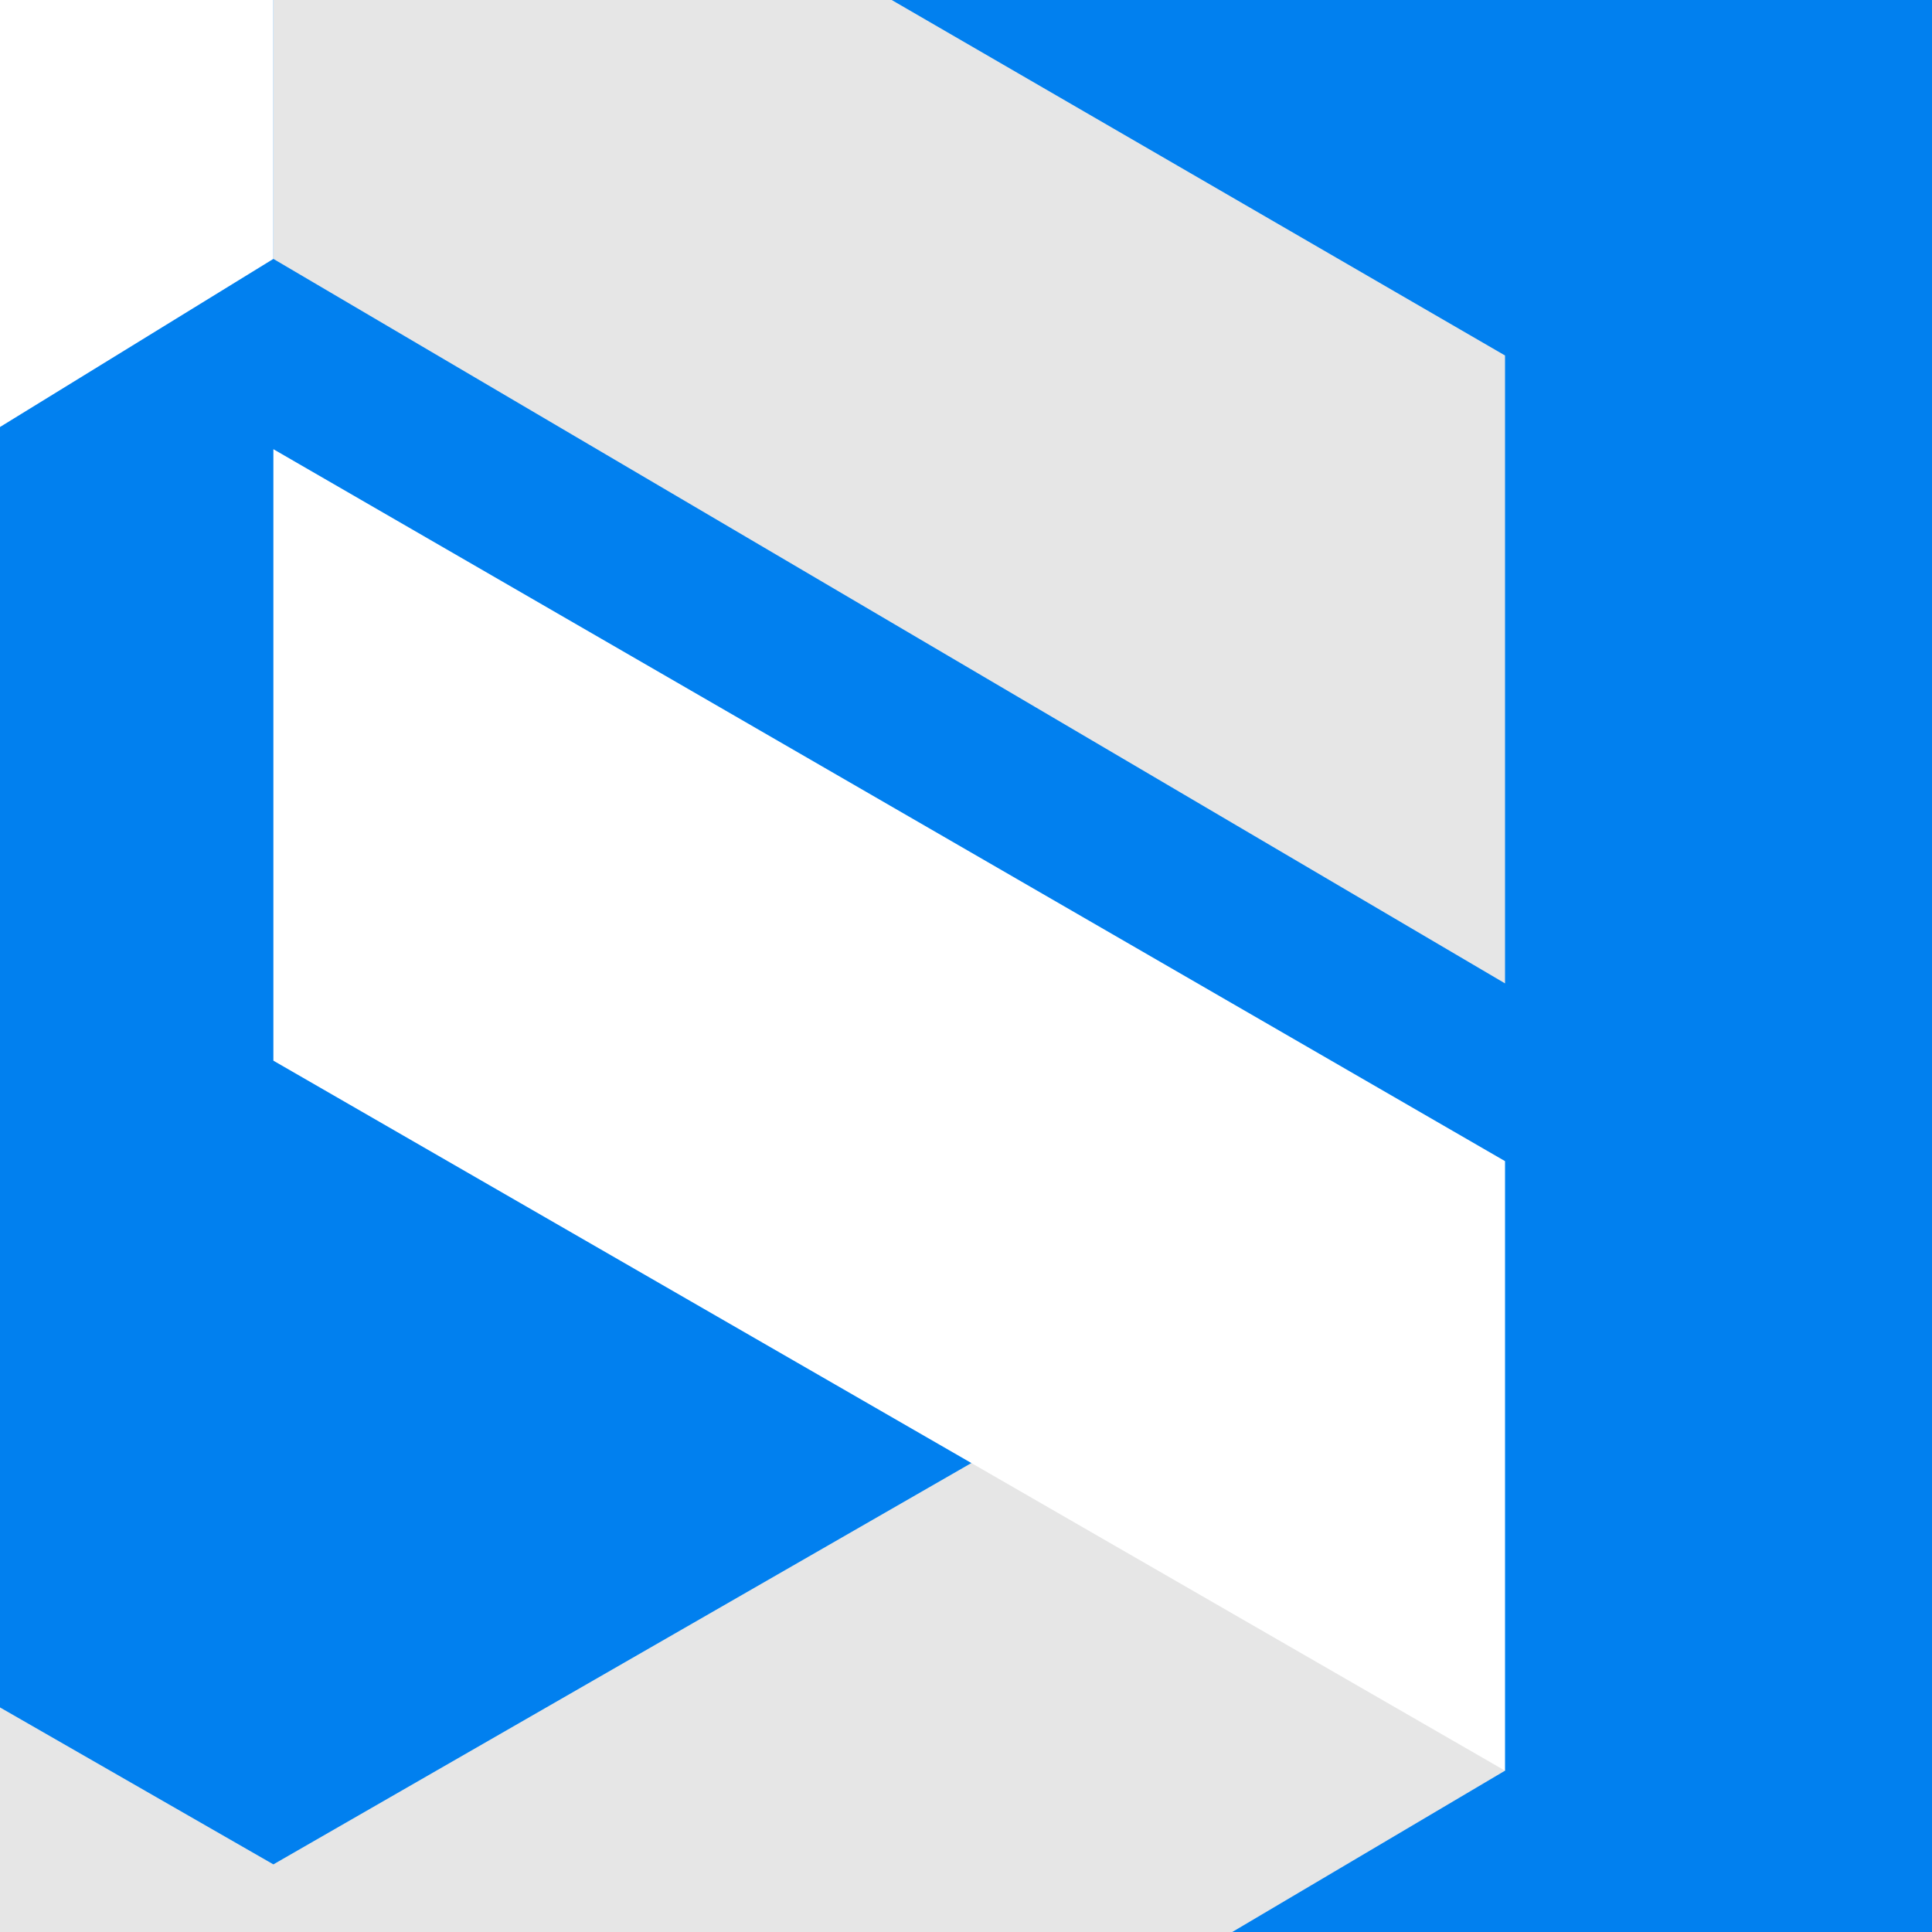
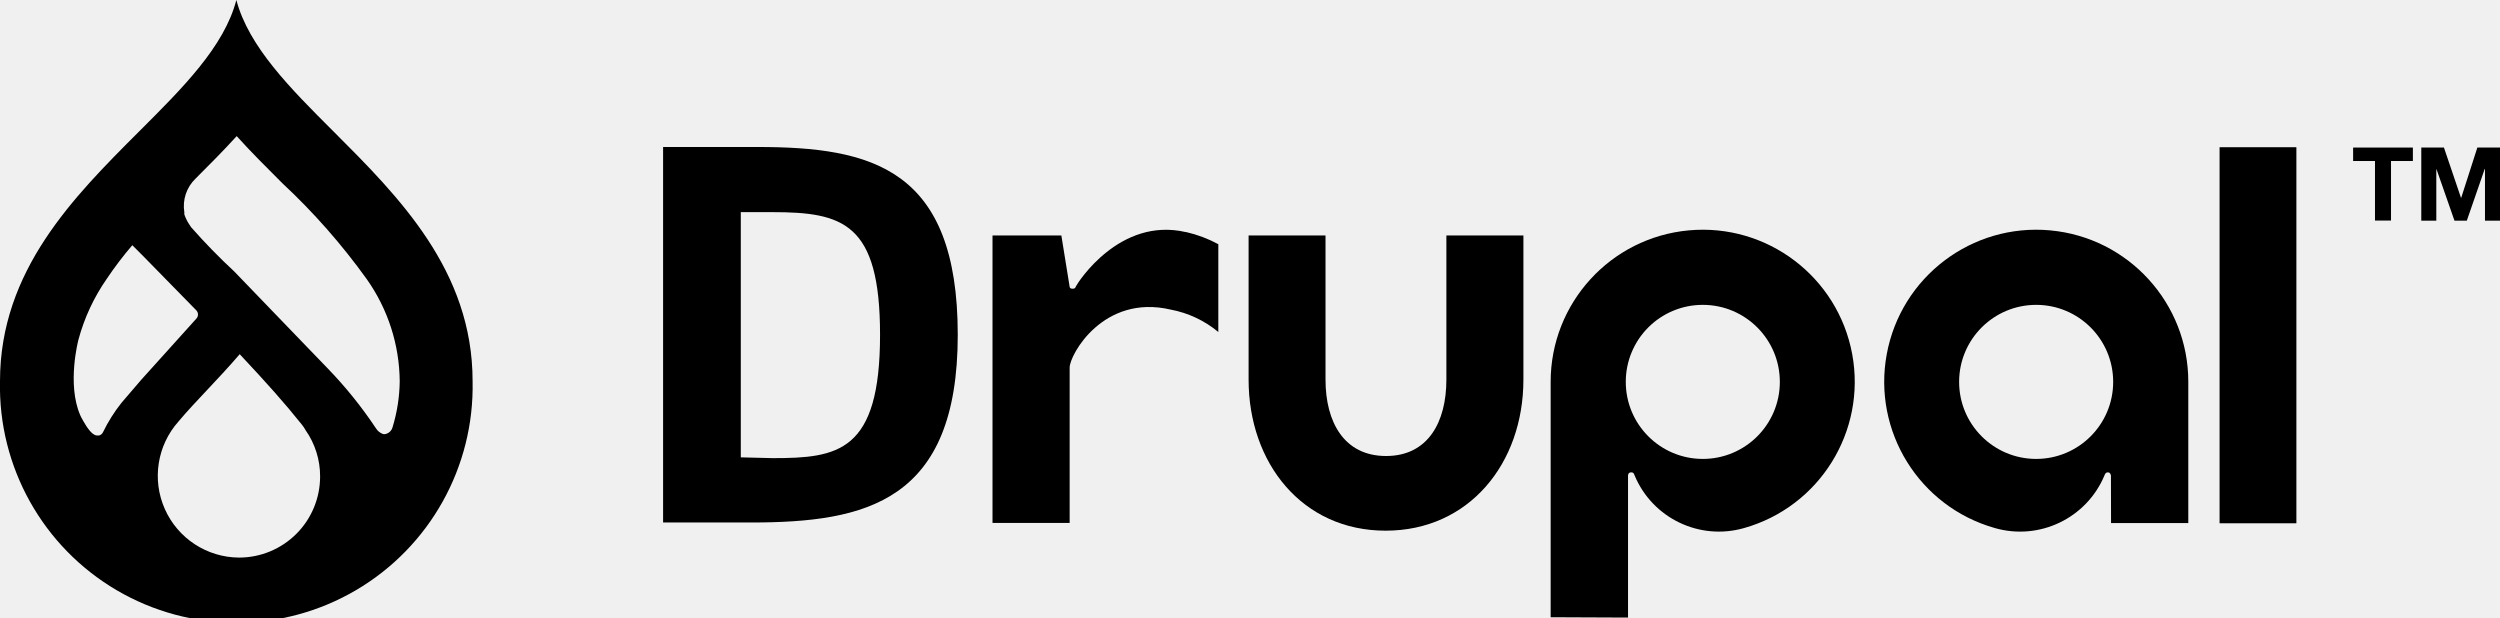
- <svg xmlns="http://www.w3.org/2000/svg" xmlns:xlink="http://www.w3.org/1999/xlink" version="1.0" id="Layer_2" x="0px" y="0px" width="34px" height="34px" viewBox="0 0 200 200" style="enable-background:new 0 0 200 200;" xml:space="preserve">
-   <style type="text/css">
- 	.st0{fill:#0180ef;}
- 	.st1{clip-path:url(#SVGID_2_);}
- 	.st2{fill:#E6E6E6;}
- 	.st3{fill:#FFFFFF;}
- </style>
-   <g>
-     <rect x="0" class="st0" width="200" height="200" />
-     <g>
-       <defs>
-         <rect id="SVGID_1_" x="0" width="200" height="200" />
-       </defs>
-       <clipPath id="SVGID_2_">
-         <use xlink:href="#SVGID_1_" style="overflow:visible;" />
-       </clipPath>
-       <g class="st1">
-         <polygon class="st2" points="28.3,-9.3 28.3,26.8 155.8,101.8 155.8,36.8 68.5,-13.8    " />
-         <polygon class="st2" points="28.3,193 108.3,147 149.3,167.1 155.8,183.3 74.3,231.5 -13.2,231.5 -3.4,174.8    " />
-         <polygon class="st3" points="28.3,46.5 28.3,109.8 155.8,183.3 155.8,120.2    " />
-         <polygon class="st3" points="28.3,26.8 -6.5,48.2 -6.5,-7.3 28.3,-7.3    " />
-       </g>
+ <svg xmlns="http://www.w3.org/2000/svg" viewBox="0 0 222.97 55.08">
+   <g id="Livello_2" data-name="Livello 2">
+     <g id="Livello_1-2" data-name="Livello 1">
+       <path d="M29.75,11.73C25.87,7.86,22.18,4.16,21.08,0,20,4.16,16.28,7.86,12.4,11.73,6.59,17.54,0,24.12,0,34a21.08,21.08,0,1,0,42.15,0C42.15,24.12,35.56,17.54,29.75,11.73ZM10.84,35.92a14.13,14.13,0,0,0-1.65,2.62.54.54,0,0,1-.36.3H8.65c-.47,0-1-.92-1-.92h0c-.14-.22-.27-.45-.4-.69l-.09-.19C5.94,34.25,7,30.28,7,30.28h0a17.42,17.42,0,0,1,2.52-5.41,31.53,31.53,0,0,1,2.28-3l1,1,4.72,4.82a.54.54,0,0,1,0,.72l-4.93,5.47h0ZM21.32,49.73a7.29,7.29,0,0,1-5.4-12.14c1.54-1.83,3.42-3.63,5.46-6,2.42,2.58,4,4.35,5.55,6.29a3.08,3.08,0,0,1,.32.48,7.15,7.15,0,0,1,1.3,4.12A7.23,7.23,0,0,1,21.32,49.73ZM35,38.14v0a.84.84,0,0,1-.67.58h-.14a1.22,1.22,0,0,1-.68-.55h0a37.77,37.77,0,0,0-4.28-5.31l-1.93-2-6.41-6.65a54,54,0,0,1-3.84-3.94,1.3,1.3,0,0,0-.1-.15,3.84,3.84,0,0,1-.51-1c0-.06,0-.13,0-.19a3.4,3.4,0,0,1,1-3c1.24-1.24,2.49-2.49,3.67-3.79,1.3,1.44,2.69,2.82,4.06,4.19v0a57.6,57.6,0,0,1,7.55,8.58A16,16,0,0,1,35.65,34,14.55,14.55,0,0,1,35,38.14Z" />
+       <path d="M135.87,21H129V33.86c0,3.76-1.62,6.81-5.38,6.81s-5.4-3.05-5.4-6.81V21h-6.86V33.86c0,7.44,4.78,13.47,12.22,13.47s12.29-6,12.29-13.47Z" />
+       <rect x="197.96" y="13.13" width="6.85" height="33.54" />
+       <polygon points="209.87 14.36 209.87 13.16 215.2 13.16 215.2 14.36 213.25 14.36 213.25 19.67 211.82 19.67 211.82 14.36 209.87 14.36" />
+       <polygon points="217.97 13.16 219.49 17.64 219.51 17.64 220.95 13.16 222.97 13.16 222.97 19.68 221.63 19.68 221.63 15.06 221.61 15.06 220.01 19.68 218.91 19.68 217.31 15.1 217.29 15.1 217.29 19.68 215.95 19.68 215.95 13.16 217.97 13.16" />
+       <path d="M105.76,20.7c-5.91-1.37-9.63,4.5-9.79,4.82-.07.15-.08.24-.34.23s-.24-.23-.24-.23L94.66,21H88.52V46.64H95.4V32.78c0-1.14,3-6.57,9-5.17a9.36,9.36,0,0,1,4.26,2V21.78a11.32,11.32,0,0,0-2.86-1.08" />
+       <path d="M151.88,27.19A6.87,6.87,0,1,1,145,34.05a6.86,6.86,0,0,1,6.87-6.86m-6.67,27.89V45.86h0V42.41s0-.27.26-.28.27.15.33.28a8.15,8.15,0,0,0,9.75,4.69,13.56,13.56,0,1,0-17.24-13.05v21Z" />
+       <path d="M188.47,34.05a6.87,6.87,0,1,1-6.86-6.86,6.87,6.87,0,0,1,6.86,6.86m-.19,12.6h6.89V34.05A13.56,13.56,0,1,0,177.93,47.1a8.16,8.16,0,0,0,9.76-4.69c.05-.13.1-.28.32-.28s.26.28.26.28" />
+       <path d="M68.84,18.92H66.07V40.79l2.84.07c5.83,0,9.58-.53,9.58-11,0-10-3.31-10.94-9.65-10.94M67,46.6H59.14V13.11h8.4c10.17,0,17.88,1.87,17.88,16.75S77.25,46.6,67,46.6" />
    </g>
  </g>
</svg>
